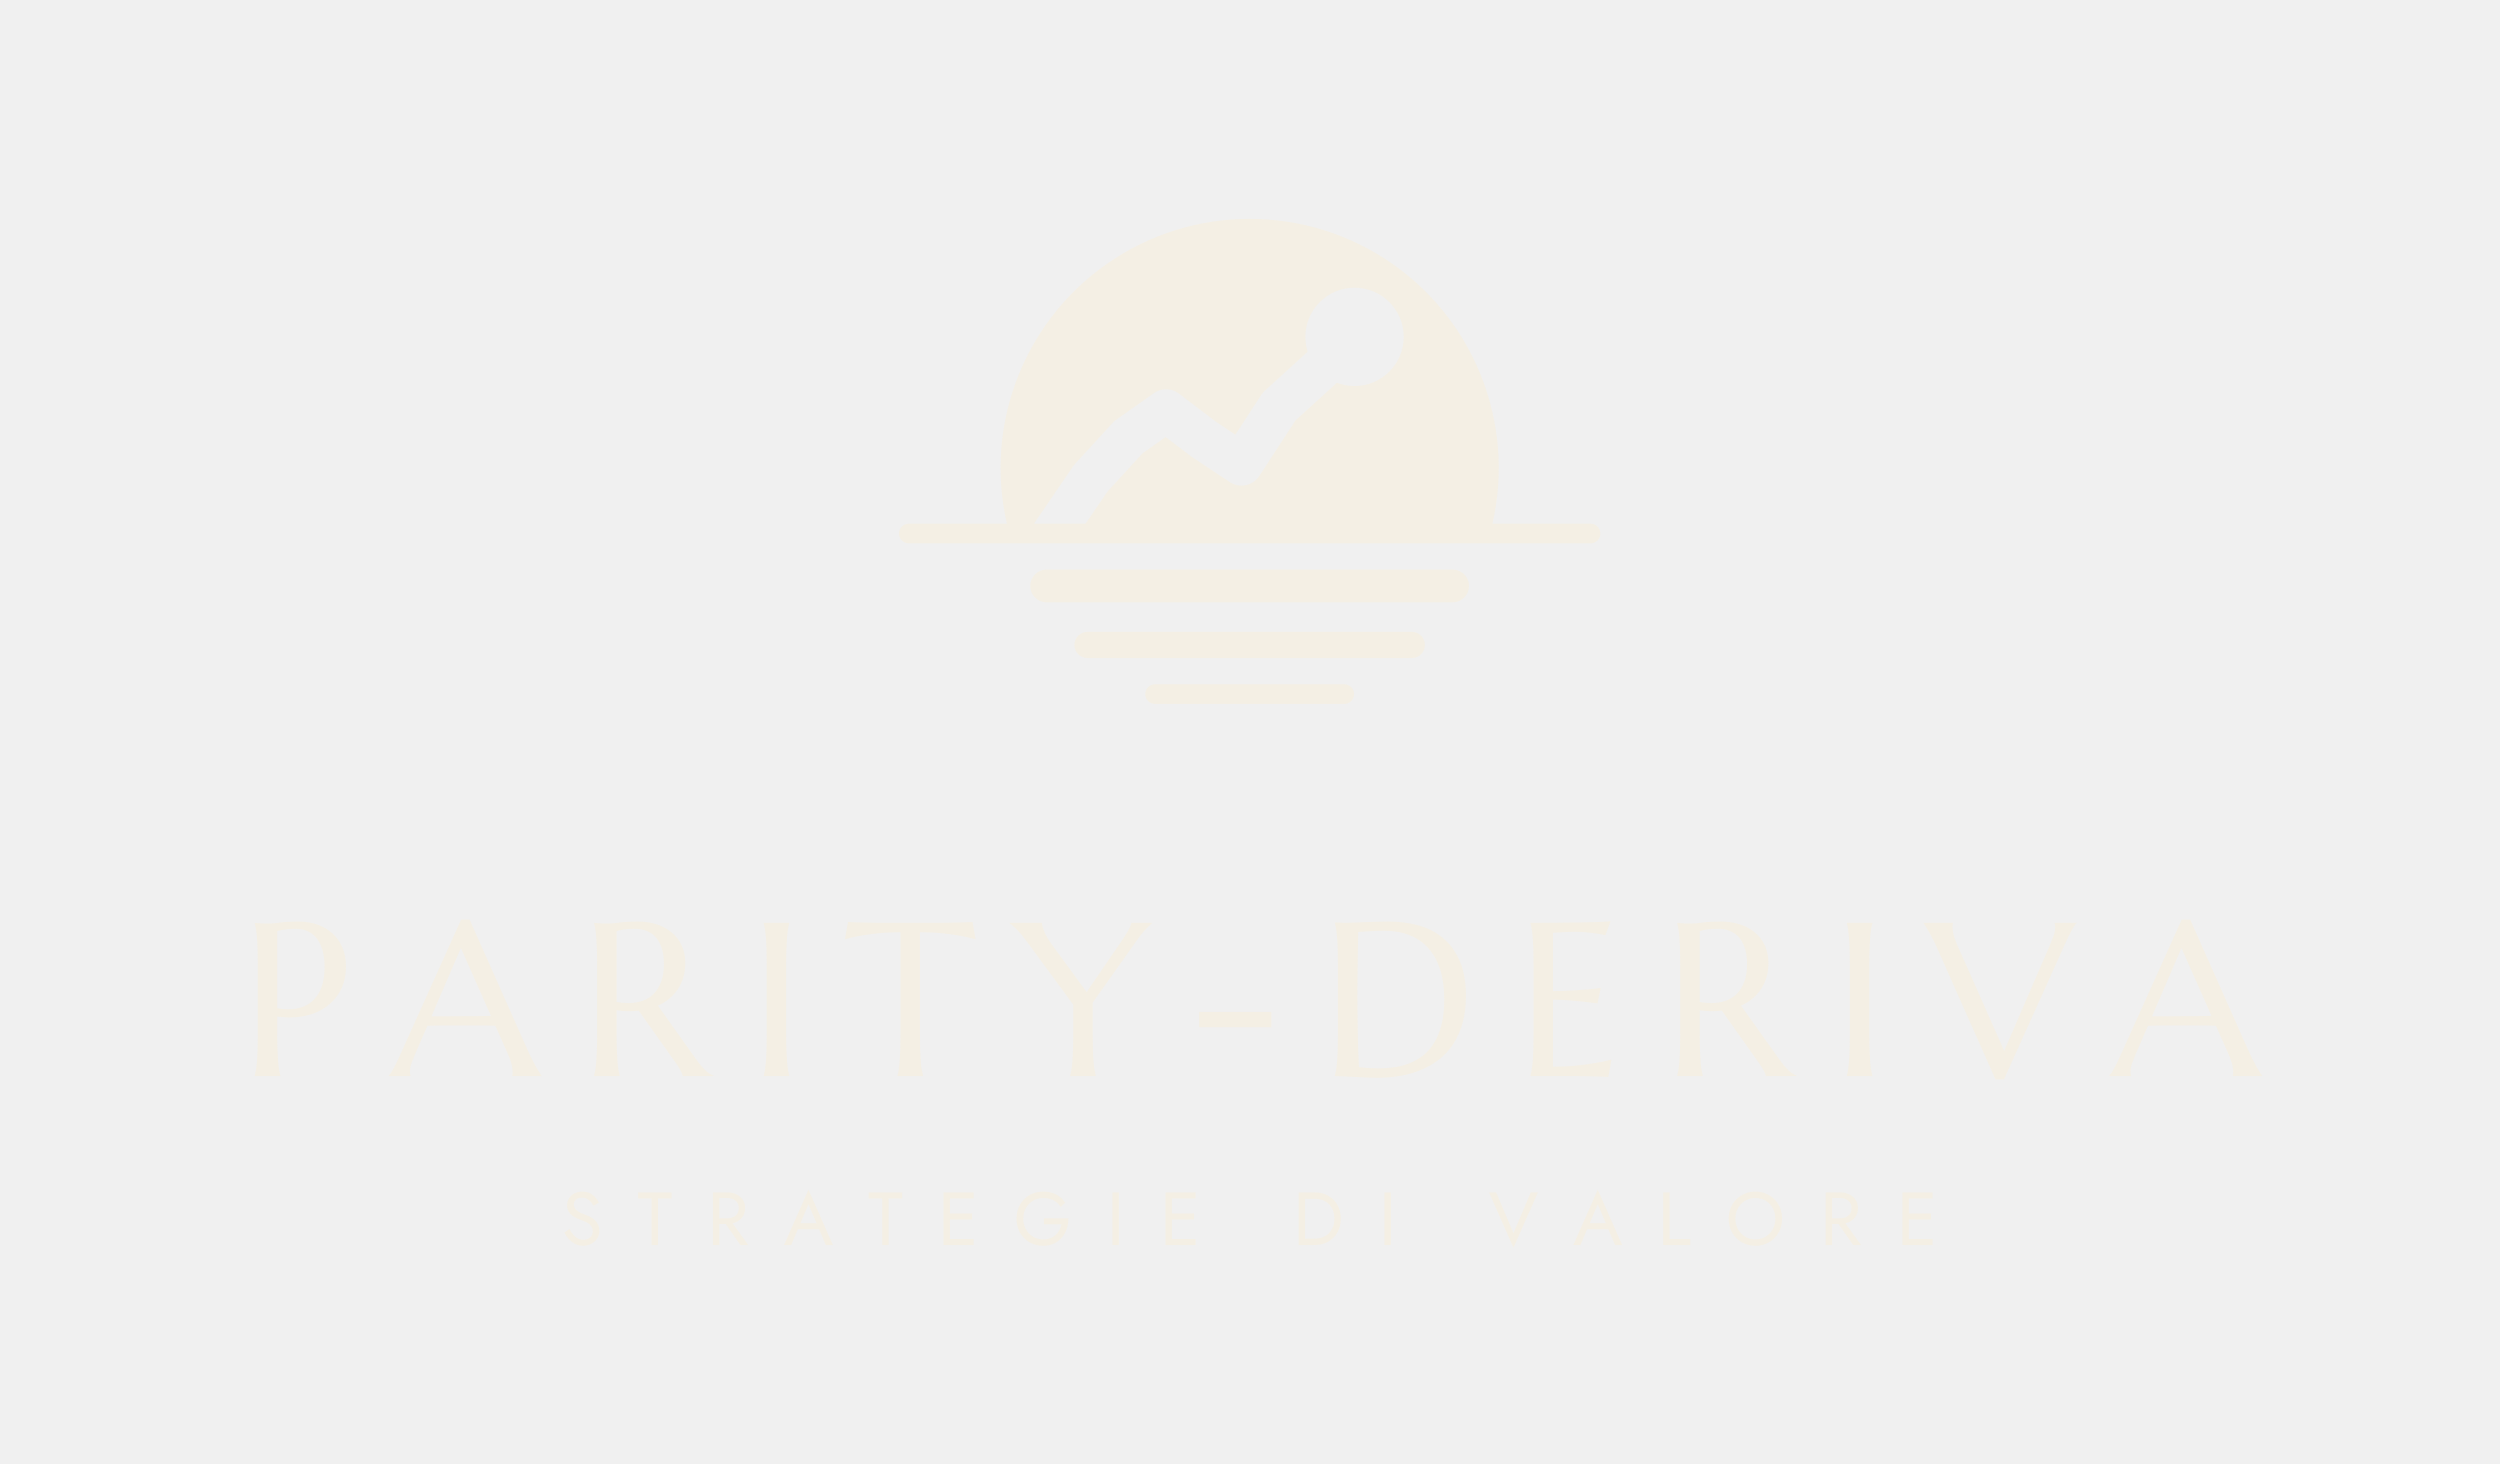
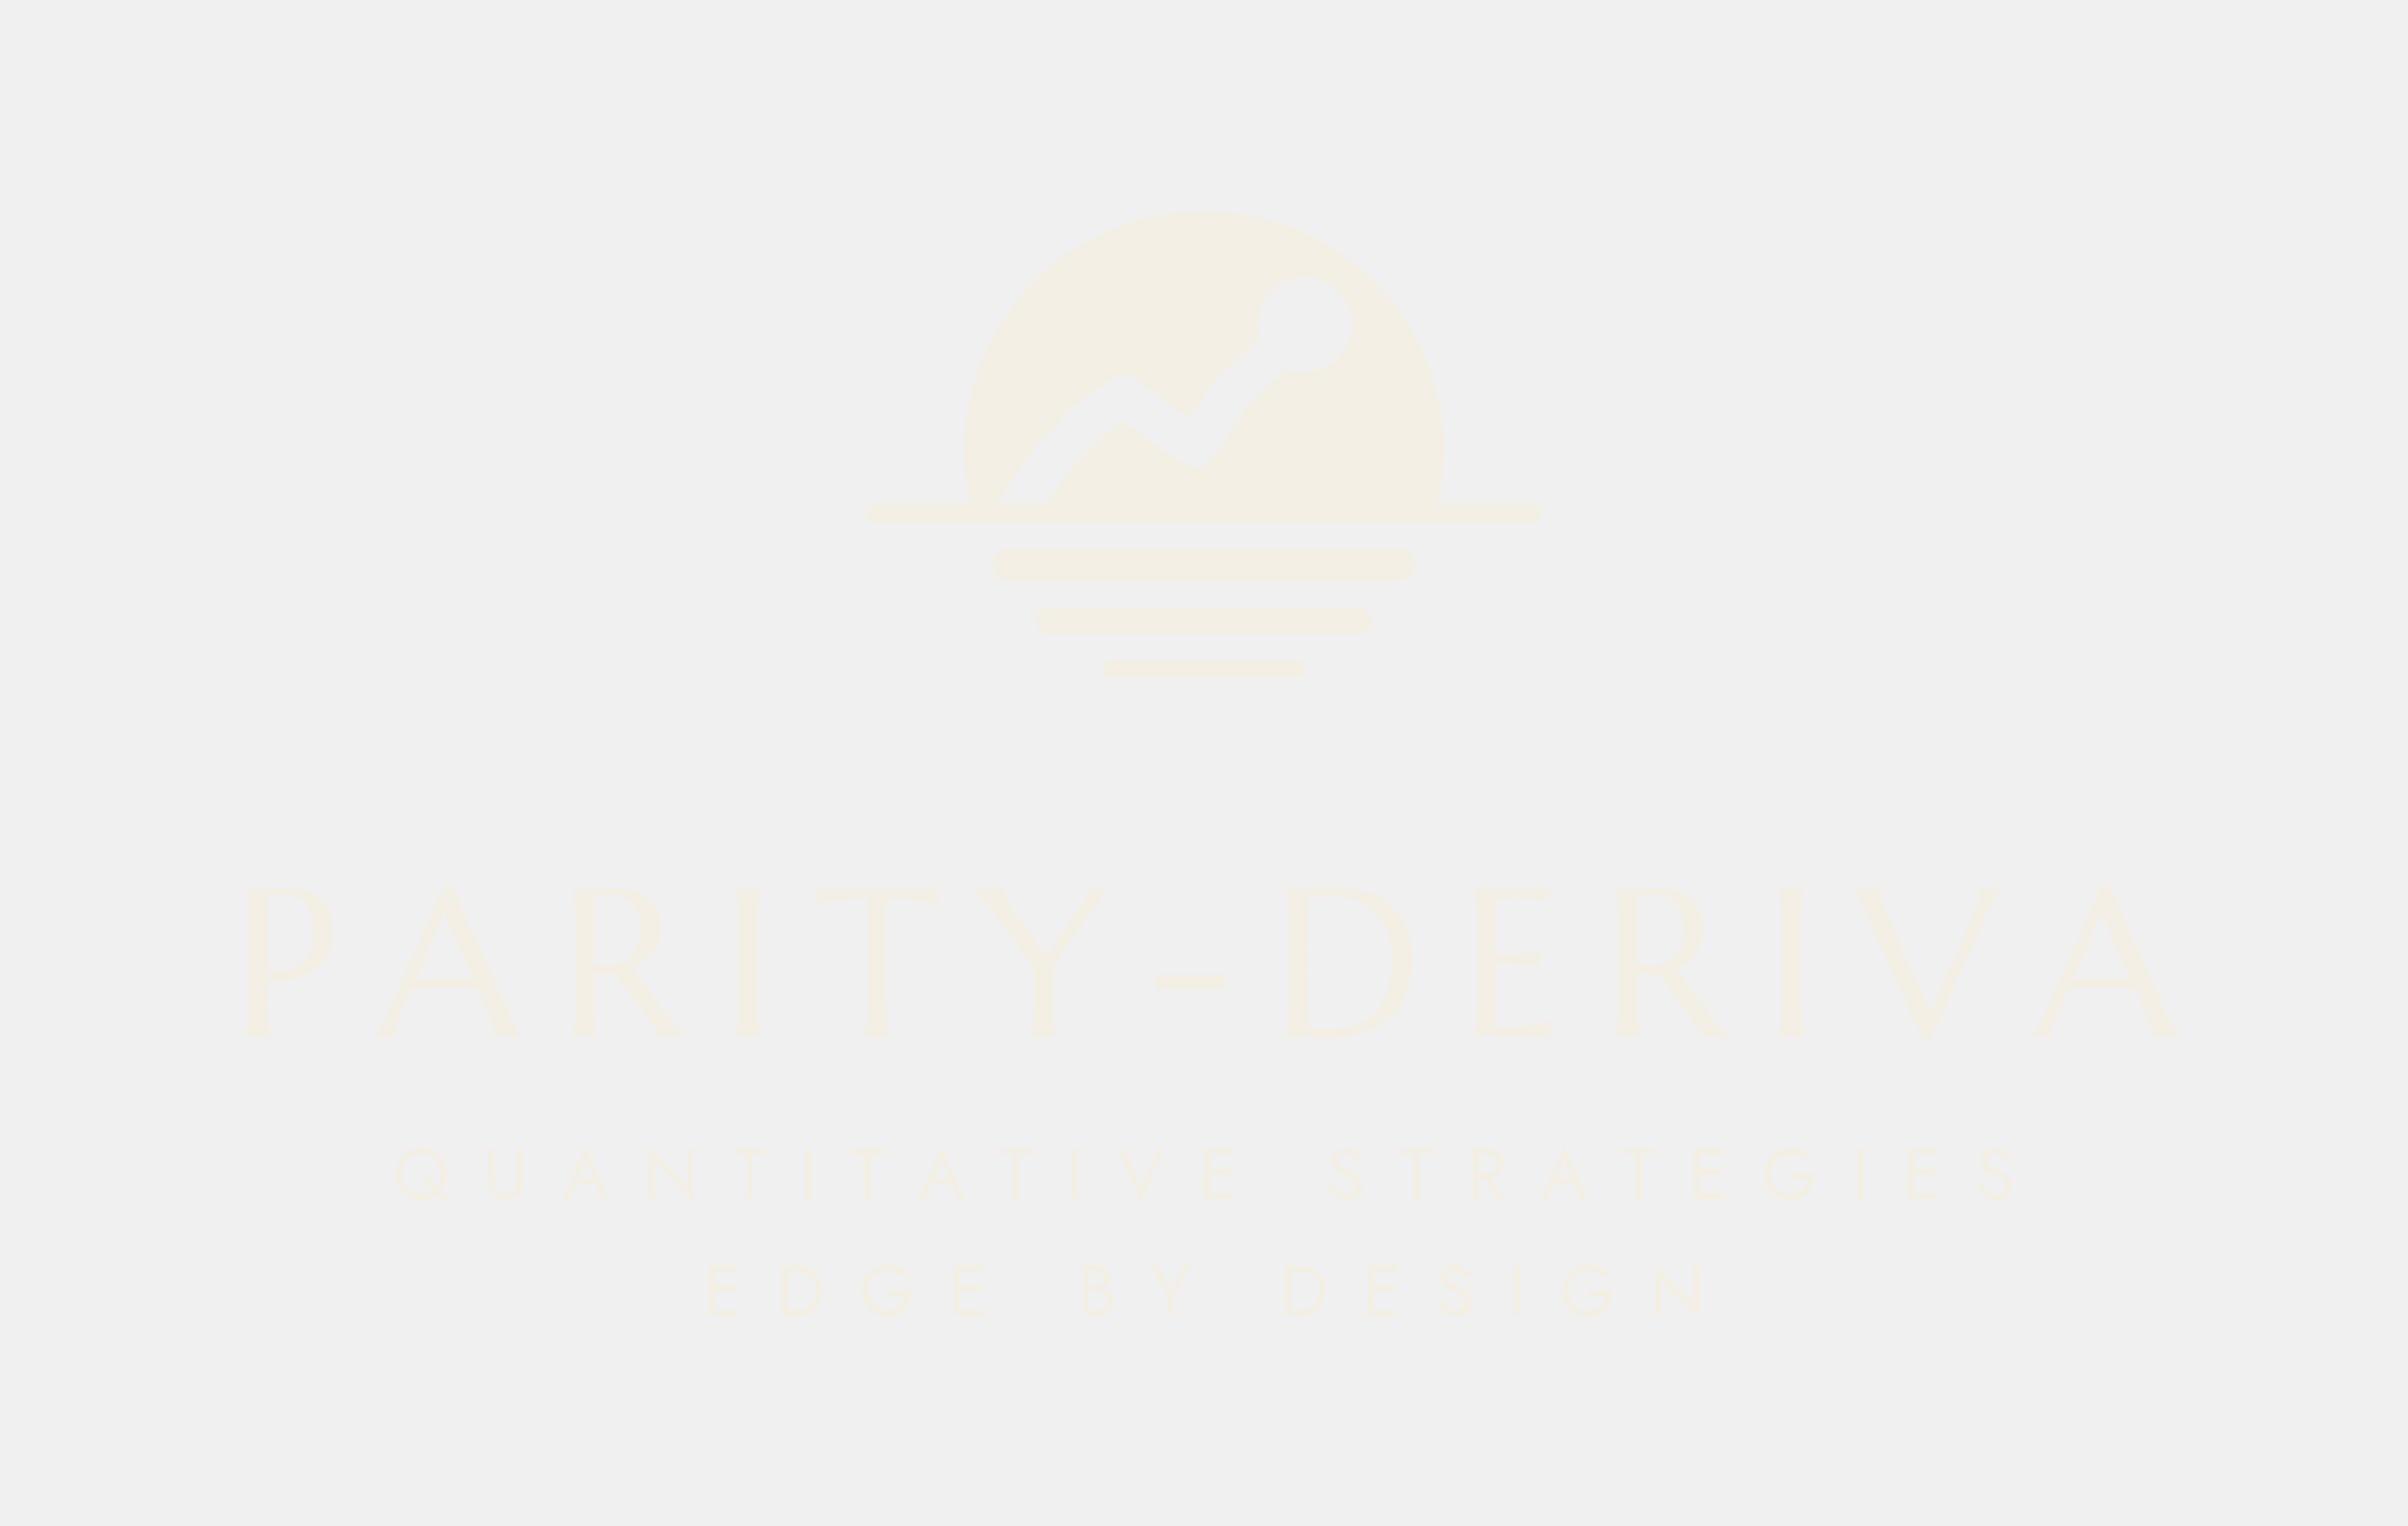
- <svg xmlns="http://www.w3.org/2000/svg" viewBox="0 0 731 428" width="731" height="428" role="img" aria-label="parity-deriva">
+ <svg xmlns="http://www.w3.org/2000/svg" viewBox="0 0 731 463" width="731" height="463" role="img" aria-label="parity-deriva">
  <g transform="translate(250.4 21.83333) scale(1.9167)">
    <defs>
      <mask id="mMD" maskUnits="userSpaceOnUse" x="0" y="0" width="120" height="120">
        <rect width="120" height="120" fill="#fff" />
        <path d="M30.00 70.00 L35.75 61.58 L41.50 55.31 L47.25 51.25 L53.00 55.62 L58.75 59.44 L64.50 50.62 L70.25 45.39 L76.00 40.00" stroke="#000" stroke-width="6.5" stroke-linecap="round" stroke-linejoin="round" fill="none" />
        <circle cx="76.00" cy="40.00" r="7.5" fill="#000" />
      </mask>
    </defs>
    <path d="M23.34 70 A38 38 0 1 1 96.66 70 Z" fill="#F4EFE4" mask="url(#mMD)" />
    <rect x="26.53" y="75.5" width="66.93" height="5.0" rx="2.5" fill="#F4EFE4" />
    <rect x="33.26" y="85" width="53.48" height="4" rx="2.0" fill="#F4EFE4" />
    <rect x="44.07" y="93" width="31.86" height="3" rx="1.5" fill="#F4EFE4" />
    <path d="M8 70 H112" stroke="#F4EFE4" stroke-width="3" stroke-linecap="round" />
  </g>
  <path d="M81.06 294.8Q84.12 295.36 86.67 294.91Q89.22 294.46 91.05 292.97Q92.88 291.49 93.89 288.96Q94.91 286.43 94.91 282.77Q94.91 280.24 94.38 278.16Q93.84 276.08 92.8 274.63Q91.75 273.18 90.16 272.38Q88.56 271.58 86.44 271.58Q85.09 271.58 84.09 271.69Q83.09 271.8 82.41 271.93Q81.59 272.08 81.06 272.27ZM74.47 269.83Q75.09 269.9 75.78 269.96Q76.38 270.02 77.11 270.04Q77.84 270.05 78.62 270.05Q79.84 270.05 81.92 269.76Q84 269.46 87.22 269.46Q90.22 269.46 92.77 270.33Q95.31 271.21 97.19 272.9Q99.06 274.58 100.11 277.01Q101.16 279.43 101.16 282.52Q101.16 286.68 99.5 289.71Q97.84 292.74 95.06 294.61Q92.28 296.49 88.66 297.16Q85.03 297.83 81.06 297.24V302.43Q81.06 305.08 81.14 307.07Q81.22 309.05 81.33 310.49Q81.44 311.93 81.61 312.9Q81.78 313.86 81.97 314.52V314.65H74.47V314.52Q74.66 313.86 74.83 312.9Q75 311.93 75.12 310.49Q75.25 309.05 75.31 307.07Q75.38 305.08 75.38 302.43V282.08Q75.38 279.43 75.31 277.44Q75.25 275.46 75.12 274.01Q75 272.55 74.83 271.58Q74.66 270.61 74.47 269.96ZM149.77 314.65V314.52Q149.83 314.36 149.86 314.05Q149.89 313.74 149.89 313.49Q149.89 312.52 149.63 311.35Q149.36 310.18 148.61 308.43L144.83 299.93Q143.08 299.86 140.18 299.86Q137.27 299.86 133.89 299.86Q131.43 299.86 129.13 299.86Q126.83 299.86 124.99 299.93L121.39 308.18Q120.93 309.33 120.39 310.71Q119.86 312.08 119.86 313.49Q119.86 313.9 119.93 314.16Q119.99 314.43 120.05 314.52V314.65H113.68V314.52Q114.24 313.93 115.08 312.41Q115.93 310.9 116.93 308.61L134.83 268.9H137.33L154.3 307.08Q154.89 308.43 155.54 309.69Q156.18 310.96 156.74 311.96Q157.3 312.96 157.74 313.65Q158.18 314.33 158.33 314.52V314.65ZM129.52 297.18Q131.33 297.18 133.24 297.16Q135.14 297.15 136.97 297.13Q138.8 297.11 140.49 297.1Q142.18 297.08 143.55 297.05L134.77 277.21L126.14 297.18ZM180.29 302.43Q180.29 305.08 180.37 307.07Q180.45 309.05 180.56 310.49Q180.66 311.93 180.84 312.9Q181.01 313.86 181.2 314.52V314.65H173.7V314.52Q173.88 313.86 174.06 312.9Q174.23 311.93 174.34 310.49Q174.45 309.05 174.52 307.08Q174.6 305.11 174.6 302.43V282.08Q174.6 279.43 174.52 277.44Q174.45 275.46 174.34 274.02Q174.23 272.58 174.06 271.6Q173.88 270.61 173.7 269.96V269.83L175.01 269.96Q175.6 270.02 176.34 270.04Q177.07 270.05 177.85 270.05Q179.07 270.05 181.15 269.76Q183.23 269.46 186.45 269.46Q189.45 269.46 191.99 270.27Q194.54 271.08 196.41 272.65Q198.29 274.21 199.34 276.47Q200.38 278.74 200.38 281.61Q200.38 283.86 199.81 285.79Q199.23 287.71 198.18 289.27Q197.13 290.83 195.66 292.04Q194.2 293.24 192.38 294.05L203.35 309.46Q204.16 310.61 204.87 311.46Q205.57 312.3 206.21 312.91Q206.85 313.52 207.45 313.91Q208.04 314.3 208.66 314.52V314.65H199.63Q199.54 314.05 199.02 313.07Q198.51 312.08 197.82 311.11L186.76 295.52Q186.04 295.58 185.32 295.63Q184.6 295.68 183.85 295.68Q182.98 295.68 182.09 295.61Q181.2 295.55 180.29 295.4ZM180.29 292.96Q181.13 293.15 182.01 293.22Q182.88 293.3 183.7 293.3Q186.04 293.3 187.98 292.6Q189.91 291.9 191.27 290.46Q192.63 289.02 193.38 286.88Q194.13 284.74 194.13 281.86Q194.13 279.52 193.6 277.61Q193.07 275.71 192.02 274.38Q190.98 273.05 189.38 272.32Q187.79 271.58 185.66 271.58Q183.51 271.58 182.23 271.8Q180.95 272.02 180.29 272.27ZM223.31 314.52Q223.5 313.86 223.65 312.9Q223.81 311.93 223.94 310.49Q224.06 309.05 224.12 307.07Q224.19 305.08 224.19 302.43V282.08Q224.19 279.43 224.12 277.44Q224.06 275.46 223.94 274.01Q223.81 272.55 223.65 271.58Q223.5 270.61 223.31 269.96V269.83H230.78V269.96Q230.59 270.61 230.42 271.58Q230.25 272.55 230.14 274.01Q230.03 275.46 229.95 277.44Q229.87 279.43 229.87 282.08V302.43Q229.87 305.08 229.95 307.07Q230.03 309.05 230.14 310.49Q230.25 311.93 230.42 312.9Q230.59 313.86 230.78 314.52V314.65H223.31ZM263.3 272.58Q259.61 272.58 256.64 272.91Q253.67 273.24 251.52 273.61Q249.02 274.08 247.05 274.65L247.96 269.58Q248.33 269.61 249.08 269.65Q249.83 269.68 250.75 269.71Q251.67 269.74 252.69 269.76Q253.71 269.77 254.61 269.79Q255.52 269.8 256.22 269.82Q256.92 269.83 257.24 269.83H275.08Q275.39 269.83 276.1 269.82Q276.8 269.8 277.71 269.79Q278.61 269.77 279.63 269.76Q280.64 269.74 281.56 269.71Q282.49 269.68 283.24 269.65Q283.99 269.61 284.36 269.58L285.27 274.65Q283.27 274.08 280.77 273.61Q278.61 273.24 275.64 272.91Q272.67 272.58 268.99 272.58V302.43Q268.99 305.08 269.06 307.07Q269.14 309.05 269.25 310.49Q269.36 311.93 269.53 312.9Q269.71 313.86 269.89 314.52V314.65H262.42V314.52Q262.61 313.86 262.77 312.9Q262.92 311.93 263.05 310.49Q263.17 309.05 263.24 307.07Q263.3 305.08 263.3 302.43ZM319.51 293.15V302.43Q319.51 305.08 319.57 307.07Q319.63 309.05 319.76 310.49Q319.88 311.93 320.05 312.9Q320.23 313.86 320.41 314.52V314.65H312.91V314.52Q313.1 313.86 313.27 312.9Q313.44 311.93 313.55 310.49Q313.66 309.05 313.74 307.07Q313.82 305.08 313.82 302.43V293.77L299.85 274.77Q299.13 273.8 298.43 272.99Q297.73 272.18 297.1 271.57Q296.48 270.96 295.98 270.55Q295.48 270.15 295.19 269.96V269.83H304.66Q304.66 270.55 305.27 272.19Q305.88 273.83 307.48 276.05L317.73 290.08L327.76 275.43Q328.29 274.65 328.82 273.83Q329.35 273.02 329.79 272.27Q330.23 271.52 330.49 270.9Q330.76 270.27 330.76 269.83H336.85V269.96Q336.16 270.55 335.01 271.72Q333.85 272.9 332.51 274.83ZM397.14 272.52Q397.08 276.02 397.01 279.3Q396.98 280.71 396.97 282.18Q396.95 283.65 396.94 285.07Q396.92 286.49 396.91 287.79Q396.89 289.08 396.89 290.08Q396.89 292.18 396.92 295.15Q396.95 298.11 397 301.24Q397.05 304.36 397.14 307.24Q397.23 310.11 397.36 312.02Q397.8 312.08 398.53 312.16Q399.26 312.24 400.08 312.29Q400.89 312.33 401.67 312.36Q402.45 312.4 402.98 312.4Q405.17 312.4 407.47 312.1Q409.76 311.8 411.91 310.99Q414.05 310.18 415.94 308.76Q417.83 307.33 419.25 305.08Q420.67 302.83 421.48 299.66Q422.3 296.49 422.3 292.18Q422.3 287.4 421.14 283.66Q419.98 279.93 417.75 277.36Q415.51 274.8 412.22 273.47Q408.92 272.15 404.64 272.15Q403.8 272.15 402.73 272.19Q401.67 272.24 400.62 272.29Q399.58 272.33 398.66 272.41Q397.73 272.49 397.14 272.52ZM390.3 269.71Q391.01 269.74 391.64 269.77Q392.17 269.8 392.73 269.82Q393.3 269.83 393.64 269.83Q394.23 269.83 395.62 269.77Q397.01 269.71 398.8 269.65Q400.58 269.58 402.5 269.52Q404.42 269.46 406.11 269.46Q410.64 269.46 414.73 270.58Q418.83 271.71 421.92 274.27Q425.01 276.83 426.83 280.99Q428.64 285.15 428.64 291.21Q428.64 295.55 427.69 299.02Q426.73 302.49 425.01 305.15Q423.3 307.8 420.91 309.69Q418.51 311.58 415.62 312.8Q412.73 314.02 409.45 314.58Q406.17 315.15 402.67 315.15Q401.42 315.15 399.66 315.07Q397.89 314.99 396.11 314.9Q394.33 314.8 392.75 314.72Q391.17 314.65 390.3 314.65V314.52Q390.48 313.86 390.66 312.9Q390.83 311.93 390.95 310.49Q391.08 309.05 391.14 307.07Q391.2 305.08 391.2 302.43V282.08Q391.2 279.43 391.14 277.41Q391.08 275.4 390.95 273.94Q390.83 272.49 390.66 271.49Q390.48 270.49 390.3 269.83ZM447.5 269.83Q451.41 269.83 455.27 269.8Q459.13 269.77 462.35 269.72Q465.57 269.68 467.85 269.58Q470.13 269.49 470.94 269.33L469.41 273.49Q468.38 273.21 467 272.99Q465.82 272.8 464.11 272.63Q462.41 272.46 460.19 272.46Q459.44 272.46 458.39 272.51Q457.35 272.55 456.38 272.61Q455.25 272.68 454.1 272.74V289.8Q457.32 289.77 459.91 289.61Q462.5 289.46 464.32 289.3Q466.44 289.11 468.07 288.86L467.1 293.4Q464.94 293.11 462.69 292.86Q460.75 292.65 458.47 292.47Q456.19 292.3 454.1 292.3V311.9Q457.78 311.9 460.88 311.58Q463.97 311.27 466.28 310.86Q468.97 310.43 471.19 309.83L470.28 314.9Q469.91 314.86 469.16 314.83Q468.41 314.8 467.49 314.77Q466.57 314.74 465.55 314.72Q464.53 314.71 463.63 314.69Q462.72 314.68 462.02 314.66Q461.32 314.65 461 314.65H447.5V314.52Q447.69 313.86 447.86 312.9Q448.03 311.93 448.16 310.49Q448.28 309.05 448.35 307.07Q448.41 305.08 448.41 302.43V282.08Q448.41 279.43 448.35 277.44Q448.28 275.46 448.16 274.01Q448.03 272.55 447.86 271.58Q447.69 270.61 447.5 269.96V269.83ZM496.99 302.43Q496.99 305.08 497.07 307.07Q497.15 309.05 497.26 310.49Q497.37 311.93 497.54 312.9Q497.71 313.86 497.9 314.52V314.65H490.4V314.52Q490.59 313.86 490.76 312.9Q490.93 311.93 491.04 310.49Q491.15 309.05 491.23 307.08Q491.3 305.11 491.3 302.43V282.08Q491.3 279.43 491.23 277.44Q491.15 275.46 491.04 274.02Q490.93 272.58 490.76 271.6Q490.59 270.61 490.4 269.96V269.83L491.71 269.96Q492.3 270.02 493.04 270.04Q493.77 270.05 494.55 270.05Q495.77 270.05 497.85 269.76Q499.93 269.46 503.15 269.46Q506.15 269.46 508.7 270.27Q511.24 271.08 513.12 272.65Q514.99 274.21 516.04 276.47Q517.09 278.74 517.09 281.61Q517.09 283.86 516.51 285.79Q515.93 287.71 514.88 289.27Q513.84 290.83 512.37 292.04Q510.9 293.24 509.09 294.05L520.05 309.46Q520.87 310.61 521.57 311.46Q522.27 312.3 522.91 312.91Q523.55 313.52 524.15 313.91Q524.74 314.3 525.37 314.52V314.65H516.34Q516.24 314.05 515.73 313.07Q515.21 312.08 514.52 311.11L503.46 295.52Q502.74 295.58 502.02 295.63Q501.3 295.68 500.55 295.68Q499.68 295.68 498.79 295.61Q497.9 295.55 496.99 295.4ZM496.99 292.96Q497.84 293.15 498.71 293.22Q499.59 293.3 500.4 293.3Q502.74 293.3 504.68 292.6Q506.62 291.9 507.98 290.46Q509.34 289.02 510.09 286.88Q510.84 284.74 510.84 281.86Q510.84 279.52 510.3 277.61Q509.77 275.71 508.73 274.38Q507.68 273.05 506.09 272.32Q504.49 271.58 502.37 271.58Q500.21 271.58 498.93 271.8Q497.65 272.02 496.99 272.27ZM540.01 314.52Q540.2 313.86 540.36 312.9Q540.51 311.93 540.64 310.49Q540.76 309.05 540.82 307.07Q540.89 305.08 540.89 302.43V282.08Q540.89 279.43 540.82 277.44Q540.76 275.46 540.64 274.01Q540.51 272.55 540.36 271.58Q540.2 270.61 540.01 269.96V269.83H547.48V269.96Q547.29 270.61 547.12 271.58Q546.95 272.55 546.84 274.01Q546.73 275.46 546.65 277.44Q546.57 279.43 546.57 282.08V302.43Q546.57 305.08 546.65 307.07Q546.73 309.05 546.84 310.49Q546.95 311.93 547.12 312.9Q547.29 313.86 547.48 314.52V314.65H540.01ZM571.03 269.83V269.96Q570.97 270.11 570.94 270.43Q570.91 270.74 570.91 270.99Q570.91 271.96 571.17 273.13Q571.44 274.3 572.19 276.05L586.03 307.27L599.41 276.3Q599.88 275.15 600.41 273.77Q600.94 272.4 600.94 270.99Q600.94 270.61 600.88 270.35Q600.81 270.08 600.75 269.96V269.83H607.16V269.96Q606.56 270.55 605.72 272.08Q604.88 273.61 603.88 275.86L585.97 315.61H583.47L566.5 277.4Q565.91 276.05 565.27 274.8Q564.63 273.55 564.06 272.54Q563.5 271.52 563.06 270.83Q562.63 270.15 562.47 269.96V269.83ZM652.86 314.65V314.52Q652.93 314.36 652.96 314.05Q652.99 313.74 652.99 313.49Q652.99 312.52 652.72 311.35Q652.46 310.18 651.71 308.43L647.93 299.93Q646.18 299.86 643.27 299.86Q640.36 299.86 636.99 299.86Q634.52 299.86 632.22 299.86Q629.93 299.86 628.08 299.93L624.49 308.18Q624.02 309.33 623.49 310.71Q622.96 312.08 622.96 313.49Q622.96 313.9 623.02 314.16Q623.08 314.43 623.15 314.52V314.65H616.77V314.52Q617.33 313.93 618.18 312.41Q619.02 310.9 620.02 308.61L637.93 268.9H640.43L657.4 307.08Q657.99 308.43 658.63 309.69Q659.27 310.96 659.83 311.96Q660.4 312.96 660.83 313.65Q661.27 314.33 661.43 314.52V314.65ZM632.61 297.18Q634.43 297.18 636.33 297.16Q638.24 297.15 640.07 297.13Q641.9 297.11 643.58 297.1Q645.27 297.08 646.65 297.05L637.86 277.21L629.24 297.18Z" fill="#F4EFE4" />
  <path d="M350.62 300.36V295.9H371.75V300.36Z" fill="#F4EFE4" />
-   <path d="M166.51 359.38 165.01 360.39Q165.52 361.41 166.32 362.3Q167.13 363.19 168.19 363.73Q169.26 364.27 170.51 364.27Q171.44 364.27 172.29 363.96Q173.13 363.65 173.8 363.08Q174.47 362.51 174.86 361.69Q175.24 360.88 175.24 359.87Q175.24 358.81 174.87 358.05Q174.5 357.29 173.91 356.75Q173.33 356.21 172.65 355.86Q171.97 355.51 171.35 355.29Q170.01 354.83 169.23 354.35Q168.45 353.88 168.12 353.34Q167.79 352.8 167.79 352.17Q167.79 351.42 168.36 350.81Q168.93 350.21 170.18 350.21Q171.09 350.21 171.71 350.56Q172.34 350.91 172.78 351.46Q173.22 352.01 173.51 352.58L175.11 351.66Q174.74 350.85 174.08 350.11Q173.42 349.37 172.48 348.9Q171.55 348.43 170.29 348.43Q169 348.43 167.98 348.94Q166.97 349.46 166.4 350.36Q165.83 351.26 165.83 352.41Q165.83 353.46 166.24 354.19Q166.64 354.92 167.28 355.41Q167.92 355.91 168.62 356.22Q169.33 356.54 169.9 356.74Q170.78 357.05 171.56 357.43Q172.34 357.82 172.82 358.44Q173.31 359.05 173.31 360.09Q173.31 361.14 172.56 361.82Q171.81 362.51 170.58 362.51Q169.66 362.51 168.93 362.11Q168.2 361.71 167.62 361.01Q167.04 360.31 166.51 359.38ZM186.57 350.41H190.53V364.05H192.4V350.41H196.36V348.65H186.57ZM208.46 348.65V364.05H210.33V357.89H212.2L216.49 364.05H218.8L214.21 357.71Q214.8 357.58 215.33 357.31Q216.49 356.76 217.19 355.72Q217.88 354.67 217.88 353.27Q217.88 351.84 217.19 350.8Q216.49 349.77 215.32 349.21Q214.14 348.65 212.64 348.65ZM210.33 356.24V350.3H212.64Q213.63 350.3 214.39 350.65Q215.15 351 215.58 351.66Q216.01 352.32 216.01 353.27Q216.01 354.21 215.58 354.87Q215.15 355.53 214.39 355.88Q213.63 356.24 212.64 356.24ZM239.51 359.43 241.46 364.05H243.55L236.4 347.88L229.25 364.05H231.34L233.3 359.43ZM236.4 352.12 238.76 357.67H234.05ZM254 350.41H257.96V364.05H259.83V350.41H263.79V348.65H254ZM275.89 348.65V364.05H284.69V362.29H277.76V356.57H284.25V354.81H277.76V350.41H284.69V348.65ZM305.26 358H310.39Q310.19 358.9 309.76 359.69Q309.33 360.48 308.67 361.1Q308.01 361.71 307.1 362.05Q306.19 362.4 305.04 362.4Q303.42 362.4 302.1 361.63Q300.78 360.86 300 359.49Q299.21 358.13 299.21 356.35Q299.21 354.54 300 353.19Q300.78 351.84 302.1 351.07Q303.42 350.3 305.04 350.3Q306.8 350.3 308.1 350.99Q309.4 351.68 310.13 352.91L311.45 351.7Q310.79 350.63 309.83 349.9Q308.87 349.17 307.67 348.8Q306.47 348.43 305.04 348.43Q303.37 348.43 301.94 349.01Q300.51 349.59 299.46 350.66Q298.4 351.73 297.82 353.18Q297.23 354.63 297.23 356.35Q297.23 358.06 297.82 359.51Q298.4 360.97 299.46 362.03Q300.51 363.1 301.94 363.68Q303.37 364.27 305.04 364.27Q306.8 364.27 308.18 363.62Q309.55 362.97 310.5 361.85Q311.45 360.72 311.93 359.28Q312.41 357.84 312.41 356.24H305.26ZM325.28 348.65V364.05H327.15V348.65ZM340.79 348.65V364.05H349.59V362.29H342.66V356.57H349.15V354.81H342.66V350.41H349.59V348.65ZM379.73 348.65V364.05H384.35Q386.6 364.05 388.34 363.08Q390.07 362.11 391.06 360.38Q392.05 358.66 392.05 356.35Q392.05 354.04 391.06 352.31Q390.07 350.58 388.34 349.61Q386.6 348.65 384.35 348.65ZM381.6 362.18V350.52H384.35Q385.65 350.52 386.73 350.92Q387.81 351.33 388.58 352.09Q389.35 352.85 389.77 353.93Q390.18 355 390.18 356.35Q390.18 357.69 389.77 358.77Q389.35 359.84 388.58 360.6Q387.81 361.36 386.73 361.77Q385.65 362.18 384.35 362.18ZM404.81 348.65V364.05H406.68V348.65ZM442.54 360.57 437.48 348.65H435.39L442.54 364.82L449.69 348.65H447.6ZM470.29 359.43 472.24 364.05H474.33L467.18 347.88L460.03 364.05H462.12L464.08 359.43ZM467.18 352.12 469.54 357.67H464.83ZM486.32 348.65V364.05H494.24V362.29H488.19V348.65ZM507.44 356.35Q507.44 354.61 508.2 353.24Q508.96 351.88 510.28 351.09Q511.6 350.3 513.27 350.3Q514.97 350.3 516.28 351.09Q517.59 351.88 518.35 353.24Q519.1 354.61 519.1 356.35Q519.1 358.08 518.35 359.45Q517.59 360.81 516.28 361.6Q514.97 362.4 513.27 362.4Q511.6 362.4 510.28 361.6Q508.96 360.81 508.2 359.45Q507.44 358.08 507.44 356.35ZM505.46 356.35Q505.46 358.02 506.05 359.47Q506.63 360.92 507.69 361.99Q508.74 363.06 510.17 363.66Q511.6 364.27 513.27 364.27Q514.97 364.27 516.39 363.66Q517.81 363.06 518.86 361.99Q519.92 360.92 520.5 359.47Q521.08 358.02 521.08 356.35Q521.08 354.65 520.5 353.21Q519.92 351.77 518.86 350.7Q517.81 349.64 516.39 349.03Q514.97 348.43 513.27 348.43Q511.6 348.43 510.17 349.03Q508.74 349.64 507.69 350.7Q506.63 351.77 506.05 353.21Q505.46 354.65 505.46 356.35ZM533.84 348.65V364.05H535.71V357.89H537.58L541.87 364.05H544.18L539.59 357.71Q540.18 357.58 540.71 357.31Q541.87 356.76 542.57 355.72Q543.26 354.67 543.26 353.27Q543.26 351.84 542.57 350.8Q541.87 349.77 540.7 349.21Q539.52 348.65 538.02 348.65ZM535.71 356.24V350.3H538.02Q539.01 350.3 539.77 350.65Q540.53 351 540.96 351.66Q541.39 352.32 541.39 353.27Q541.39 354.21 540.96 354.87Q540.53 355.53 539.77 355.88Q539.01 356.24 538.02 356.24ZM556.28 348.65V364.05H565.08V362.29H558.15V356.57H564.64V354.81H558.15V350.41H565.08V348.65Z" fill="#F4EFE4" />
+   <path d="M119.97 356.35Q119.97 358.02 120.55 359.47Q121.14 360.92 122.19 361.99Q123.25 363.06 124.68 363.66Q126.11 364.27 127.78 364.27Q129.47 364.27 130.9 363.65Q131.85 363.25 132.62 362.64L134.03 364.05H136.45L133.85 361.45Q134.56 360.57 135.02 359.47Q135.59 358.02 135.59 356.35Q135.59 354.65 135.01 353.21Q134.42 351.77 133.37 350.7Q132.31 349.64 130.89 349.03Q129.47 348.43 127.78 348.43Q126.11 348.43 124.68 349.03Q123.25 349.64 122.19 350.7Q121.14 351.77 120.55 353.21Q119.97 354.65 119.97 356.35ZM121.95 356.35Q121.95 354.61 122.71 353.24Q123.47 351.88 124.79 351.09Q126.11 350.3 127.78 350.3Q129.47 350.3 130.78 351.09Q132.09 351.88 132.85 353.24Q133.61 354.61 133.61 356.35Q133.61 358.08 132.86 359.45Q132.66 359.78 132.47 360.06L129.85 357.45H127.43L131.26 361.27Q131.04 361.45 130.79 361.6Q129.47 362.4 127.78 362.4Q126.11 362.4 124.79 361.6Q123.47 360.81 122.71 359.45Q121.95 358.08 121.95 356.35ZM148.24 348.65V358.99Q148.24 360.13 148.6 361.1Q148.97 362.07 149.66 362.77Q150.35 363.47 151.32 363.87Q152.29 364.27 153.48 364.27Q154.66 364.27 155.63 363.87Q156.6 363.47 157.29 362.77Q157.99 362.07 158.35 361.1Q158.71 360.13 158.71 358.99V348.65H156.84V358.99Q156.84 360.57 155.98 361.54Q155.13 362.51 153.48 362.51Q151.83 362.51 150.97 361.54Q150.11 360.57 150.11 358.99V348.65ZM180.84 359.43 182.8 364.05H184.89L177.74 347.88L170.59 364.05H172.68L174.64 359.43ZM177.74 352.12 180.1 357.67H175.39ZM208.54 348.65V360.11L196.88 347.88V364.05H198.75V352.58L210.41 364.82V348.65ZM222.51 350.41H226.47V364.05H228.34V350.41H232.3V348.65H222.51ZM244.4 348.65V364.05H246.27V348.65ZM258.37 350.41H262.33V364.05H264.2V350.41H268.16V348.65H258.37ZM288.86 359.43 290.82 364.05H292.91L285.76 347.88L278.61 364.05H280.7L282.66 359.43ZM285.76 352.12 288.12 357.67H283.41ZM303.36 350.41H307.32V364.05H309.19V350.41H313.15V348.65H303.36ZM325.25 348.65V364.05H327.12V348.65ZM346.26 360.57 341.2 348.65H339.11L346.26 364.82L353.41 348.65H351.32ZM365.4 348.65V364.05H374.2V362.29H367.27V356.57H373.76V354.81H367.27V350.41H374.2V348.65ZM404.91 359.38 403.42 360.39Q403.92 361.41 404.73 362.3Q405.53 363.19 406.6 363.73Q407.66 364.27 408.92 364.27Q409.84 364.27 410.69 363.96Q411.54 363.65 412.21 363.08Q412.88 362.51 413.26 361.69Q413.65 360.88 413.65 359.87Q413.65 358.81 413.27 358.05Q412.9 357.29 412.32 356.75Q411.73 356.21 411.05 355.86Q410.37 355.51 409.75 355.29Q408.41 354.83 407.63 354.35Q406.85 353.88 406.52 353.34Q406.19 352.8 406.19 352.17Q406.19 351.42 406.76 350.81Q407.33 350.21 408.59 350.21Q409.49 350.21 410.12 350.56Q410.74 350.91 411.18 351.46Q411.62 352.01 411.91 352.58L413.52 351.66Q413.14 350.85 412.48 350.11Q411.82 349.37 410.89 348.9Q409.95 348.43 408.7 348.43Q407.4 348.43 406.39 348.94Q405.38 349.46 404.8 350.36Q404.23 351.26 404.23 352.41Q404.23 353.46 404.64 354.19Q405.05 354.92 405.68 355.41Q406.32 355.91 407.03 356.22Q407.73 356.54 408.3 356.74Q409.18 357.05 409.96 357.43Q410.74 357.82 411.23 358.44Q411.71 359.05 411.71 360.09Q411.71 361.14 410.96 361.82Q410.22 362.51 408.98 362.51Q408.06 362.51 407.33 362.11Q406.61 361.71 406.02 361.01Q405.44 360.31 404.91 359.38ZM424.98 350.41H428.94V364.05H430.81V350.41H434.77V348.65H424.98ZM446.87 348.65V364.05H448.74V357.89H450.61L454.9 364.05H457.21L452.61 357.71Q453.2 357.58 453.73 357.31Q454.9 356.76 455.59 355.72Q456.28 354.67 456.28 353.27Q456.28 351.84 455.59 350.8Q454.9 349.77 453.72 349.21Q452.54 348.65 451.05 348.65ZM448.74 356.24V350.3H451.05Q452.04 350.3 452.8 350.65Q453.56 351 453.98 351.66Q454.41 352.32 454.41 353.27Q454.41 354.21 453.98 354.87Q453.56 355.53 452.8 355.88Q452.04 356.24 451.05 356.24ZM477.91 359.43 479.87 364.05H481.96L474.81 347.88L467.66 364.05H469.75L471.71 359.43ZM474.81 352.12 477.16 357.67H472.45ZM492.41 350.41H496.37V364.05H498.24V350.41H502.2V348.65H492.41ZM514.3 348.65V364.05H523.1V362.29H516.17V356.57H522.66V354.81H516.17V350.41H523.1V348.65ZM543.67 358H548.79Q548.6 358.9 548.17 359.69Q547.74 360.48 547.08 361.1Q546.42 361.71 545.5 362.05Q544.59 362.4 543.45 362.4Q541.82 362.4 540.5 361.63Q539.18 360.86 538.4 359.49Q537.62 358.13 537.62 356.35Q537.62 354.54 538.4 353.19Q539.18 351.84 540.5 351.07Q541.82 350.3 543.45 350.3Q545.21 350.3 546.51 350.99Q547.8 351.68 548.53 352.91L549.85 351.7Q549.19 350.63 548.23 349.9Q547.28 349.17 546.08 348.8Q544.88 348.43 543.45 348.43Q541.78 348.43 540.35 349.01Q538.92 349.59 537.86 350.66Q536.8 351.73 536.22 353.18Q535.64 354.63 535.64 356.35Q535.64 358.06 536.22 359.51Q536.8 360.97 537.86 362.03Q538.92 363.1 540.35 363.68Q541.78 364.27 543.45 364.27Q545.21 364.27 546.58 363.62Q547.96 362.97 548.9 361.85Q549.85 360.72 550.33 359.28Q550.82 357.84 550.82 356.24H543.67ZM563.69 348.65V364.05H565.56V348.65ZM579.2 348.65V364.05H588V362.29H581.07V356.57H587.56V354.81H581.07V350.41H588V348.65ZM601.99 359.38 600.49 360.39Q601 361.41 601.8 362.3Q602.61 363.19 603.67 363.73Q604.74 364.27 605.99 364.27Q606.92 364.27 607.76 363.96Q608.61 363.65 609.28 363.08Q609.95 362.51 610.34 361.69Q610.72 360.88 610.72 359.87Q610.72 358.81 610.35 358.05Q609.98 357.29 609.39 356.75Q608.81 356.21 608.13 355.86Q607.45 355.51 606.83 355.29Q605.49 354.83 604.71 354.35Q603.93 353.88 603.6 353.34Q603.27 352.8 603.27 352.17Q603.27 351.42 603.84 350.81Q604.41 350.21 605.66 350.21Q606.57 350.21 607.19 350.56Q607.82 350.91 608.26 351.46Q608.7 352.01 608.99 352.58L610.59 351.66Q610.22 350.85 609.56 350.11Q608.9 349.37 607.96 348.9Q607.03 348.43 605.77 348.43Q604.48 348.43 603.46 348.94Q602.45 349.46 601.88 350.36Q601.31 351.26 601.31 352.41Q601.31 353.46 601.71 354.19Q602.12 354.92 602.76 355.41Q603.4 355.91 604.1 356.22Q604.81 356.54 605.38 356.74Q606.26 357.05 607.04 357.43Q607.82 357.82 608.3 358.44Q608.79 359.05 608.79 360.09Q608.79 361.14 608.04 361.82Q607.29 362.51 606.06 362.51Q605.14 362.51 604.41 362.11Q603.68 361.71 603.1 361.01Q602.52 360.31 601.99 359.38Z" fill="#F4EFE4" />
+   <path d="M215.06 384.07V399.47H223.86V397.71H216.93V391.99H223.42V390.23H216.93V385.83H223.86V384.07ZM237.28 384.07V399.47H241.9Q244.15 399.47 245.89 398.5Q247.62 397.53 248.61 395.8Q249.6 394.08 249.6 391.77Q249.6 389.46 248.61 387.73Q247.62 386 245.89 385.03Q244.15 384.07 241.9 384.07ZM239.15 397.6V385.94H241.9Q243.2 385.94 244.28 386.34Q245.36 386.75 246.13 387.51Q246.9 388.27 247.32 389.35Q247.73 390.42 247.73 391.77Q247.73 393.11 247.32 394.19Q246.9 395.26 246.13 396.02Q245.36 396.78 244.28 397.19Q243.2 397.6 241.9 397.6ZM269.51 393.42H274.64Q274.44 394.32 274.01 395.11Q273.58 395.9 272.92 396.52Q272.26 397.13 271.35 397.47Q270.44 397.82 269.29 397.82Q267.67 397.82 266.35 397.05Q265.03 396.28 264.25 394.91Q263.46 393.55 263.46 391.77Q263.46 389.96 264.25 388.61Q265.03 387.26 266.35 386.49Q267.67 385.72 269.29 385.72Q271.05 385.72 272.35 386.41Q273.65 387.1 274.38 388.33L275.7 387.12Q275.04 386.05 274.08 385.32Q273.12 384.59 271.92 384.22Q270.72 383.85 269.29 383.85Q267.62 383.85 266.19 384.43Q264.76 385.01 263.71 386.08Q262.65 387.15 262.07 388.6Q261.48 390.05 261.48 391.77Q261.48 393.48 262.07 394.93Q262.65 396.39 263.71 397.45Q264.76 398.52 266.19 399.1Q267.62 399.69 269.29 399.69Q271.05 399.69 272.43 399.04Q273.8 398.39 274.75 397.27Q275.7 396.14 276.18 394.7Q276.66 393.26 276.66 391.66H269.51ZM289.53 384.07V399.47H298.33V397.71H291.4V391.99H297.89V390.23H291.4V385.83H298.33V384.07ZM334.46 391.06Q334.66 391 334.85 390.93Q335.87 390.53 336.44 389.76Q337.01 388.99 337.01 387.92Q337.01 386.6 336.44 385.75Q335.87 384.9 334.84 384.48Q333.82 384.07 332.43 384.07H328.47V399.47H332.65Q334.15 399.47 335.33 398.97Q336.5 398.48 337.2 397.47Q337.89 396.47 337.89 394.96Q337.89 393.9 337.49 393.13Q337.1 392.36 336.38 391.86Q335.67 391.37 334.72 391.13Q334.59 391.08 334.46 391.06ZM330.34 391.92H332.65Q333.4 391.92 334.02 392.11Q334.63 392.29 335.09 392.67Q335.54 393.04 335.78 393.59Q336.02 394.14 336.02 394.85Q336.02 395.79 335.59 396.45Q335.16 397.11 334.4 397.46Q333.64 397.82 332.65 397.82H330.34ZM330.34 390.29V385.72H332.43Q333.6 385.72 334.37 386.32Q335.14 386.93 335.14 388.03Q335.14 388.75 334.79 389.26Q334.44 389.76 333.82 390.03Q333.2 390.29 332.43 390.29ZM359.25 384.07 355.27 391.19 351.31 384.07H349.22L354.35 392.84V399.47H356.22V392.82L361.34 384.07ZM390.05 384.07V399.47H394.67Q396.92 399.47 398.65 398.5Q400.39 397.53 401.38 395.8Q402.37 394.08 402.37 391.77Q402.37 389.46 401.38 387.73Q400.39 386 398.65 385.03Q396.92 384.07 394.67 384.07ZM391.92 397.6V385.94H394.67Q395.97 385.94 397.05 386.34Q398.13 386.75 398.9 387.51Q399.67 388.27 400.08 389.35Q400.5 390.42 400.5 391.77Q400.5 393.11 400.08 394.19Q399.67 395.26 398.9 396.02Q398.13 396.78 397.05 397.19Q395.97 397.6 394.67 397.6ZM415.13 384.07V399.47H423.93V397.71H417V391.99H423.49V390.23H417V385.83H423.93V384.07ZM437.92 394.8 436.43 395.81Q436.93 396.83 437.74 397.72Q438.54 398.61 439.61 399.15Q440.67 399.69 441.93 399.69Q442.85 399.69 443.7 399.38Q444.55 399.07 445.22 398.5Q445.89 397.93 446.27 397.11Q446.66 396.3 446.66 395.29Q446.66 394.23 446.28 393.47Q445.91 392.71 445.33 392.17Q444.74 391.63 444.06 391.28Q443.38 390.93 442.76 390.71Q441.42 390.25 440.64 389.77Q439.86 389.3 439.53 388.76Q439.2 388.22 439.2 387.59Q439.2 386.84 439.77 386.23Q440.34 385.63 441.6 385.63Q442.5 385.63 443.13 385.98Q443.75 386.33 444.19 386.88Q444.63 387.43 444.92 388L446.53 387.08Q446.15 386.27 445.49 385.53Q444.83 384.79 443.9 384.32Q442.96 383.85 441.71 383.85Q440.41 383.85 439.4 384.36Q438.39 384.88 437.81 385.78Q437.24 386.68 437.24 387.83Q437.24 388.88 437.65 389.61Q438.06 390.34 438.69 390.83Q439.33 391.33 440.04 391.64Q440.74 391.96 441.31 392.16Q442.19 392.47 442.97 392.85Q443.75 393.24 444.24 393.86Q444.72 394.47 444.72 395.51Q444.72 396.56 443.97 397.24Q443.23 397.93 441.99 397.93Q441.07 397.93 440.34 397.53Q439.62 397.13 439.04 396.43Q438.45 395.73 437.92 394.8ZM459.53 384.07V399.47H461.4V384.07ZM482.19 393.42H487.31Q487.12 394.32 486.69 395.11Q486.26 395.9 485.6 396.52Q484.94 397.13 484.03 397.47Q483.11 397.82 481.97 397.82Q480.34 397.82 479.02 397.05Q477.7 396.28 476.92 394.91Q476.14 393.55 476.14 391.77Q476.14 389.96 476.92 388.61Q477.7 387.26 479.02 386.49Q480.34 385.72 481.97 385.72Q483.73 385.72 485.03 386.41Q486.32 387.1 487.05 388.33L488.37 387.12Q487.71 386.05 486.75 385.32Q485.8 384.59 484.6 384.22Q483.4 383.85 481.97 383.85Q480.3 383.85 478.87 384.43Q477.44 385.01 476.38 386.08Q475.32 387.15 474.74 388.6Q474.16 390.05 474.16 391.77Q474.16 393.48 474.74 394.93Q475.32 396.39 476.38 397.45Q477.44 398.52 478.87 399.1Q480.3 399.69 481.97 399.69Q483.73 399.69 485.1 399.04Q486.48 398.39 487.42 397.27Q488.37 396.14 488.85 394.7Q489.34 393.26 489.34 391.66H482.19ZM513.87 384.07V395.53L502.21 383.3V399.47H504.08V388L515.74 400.24V384.07Z" fill="#F4EFE4" />
</svg>
